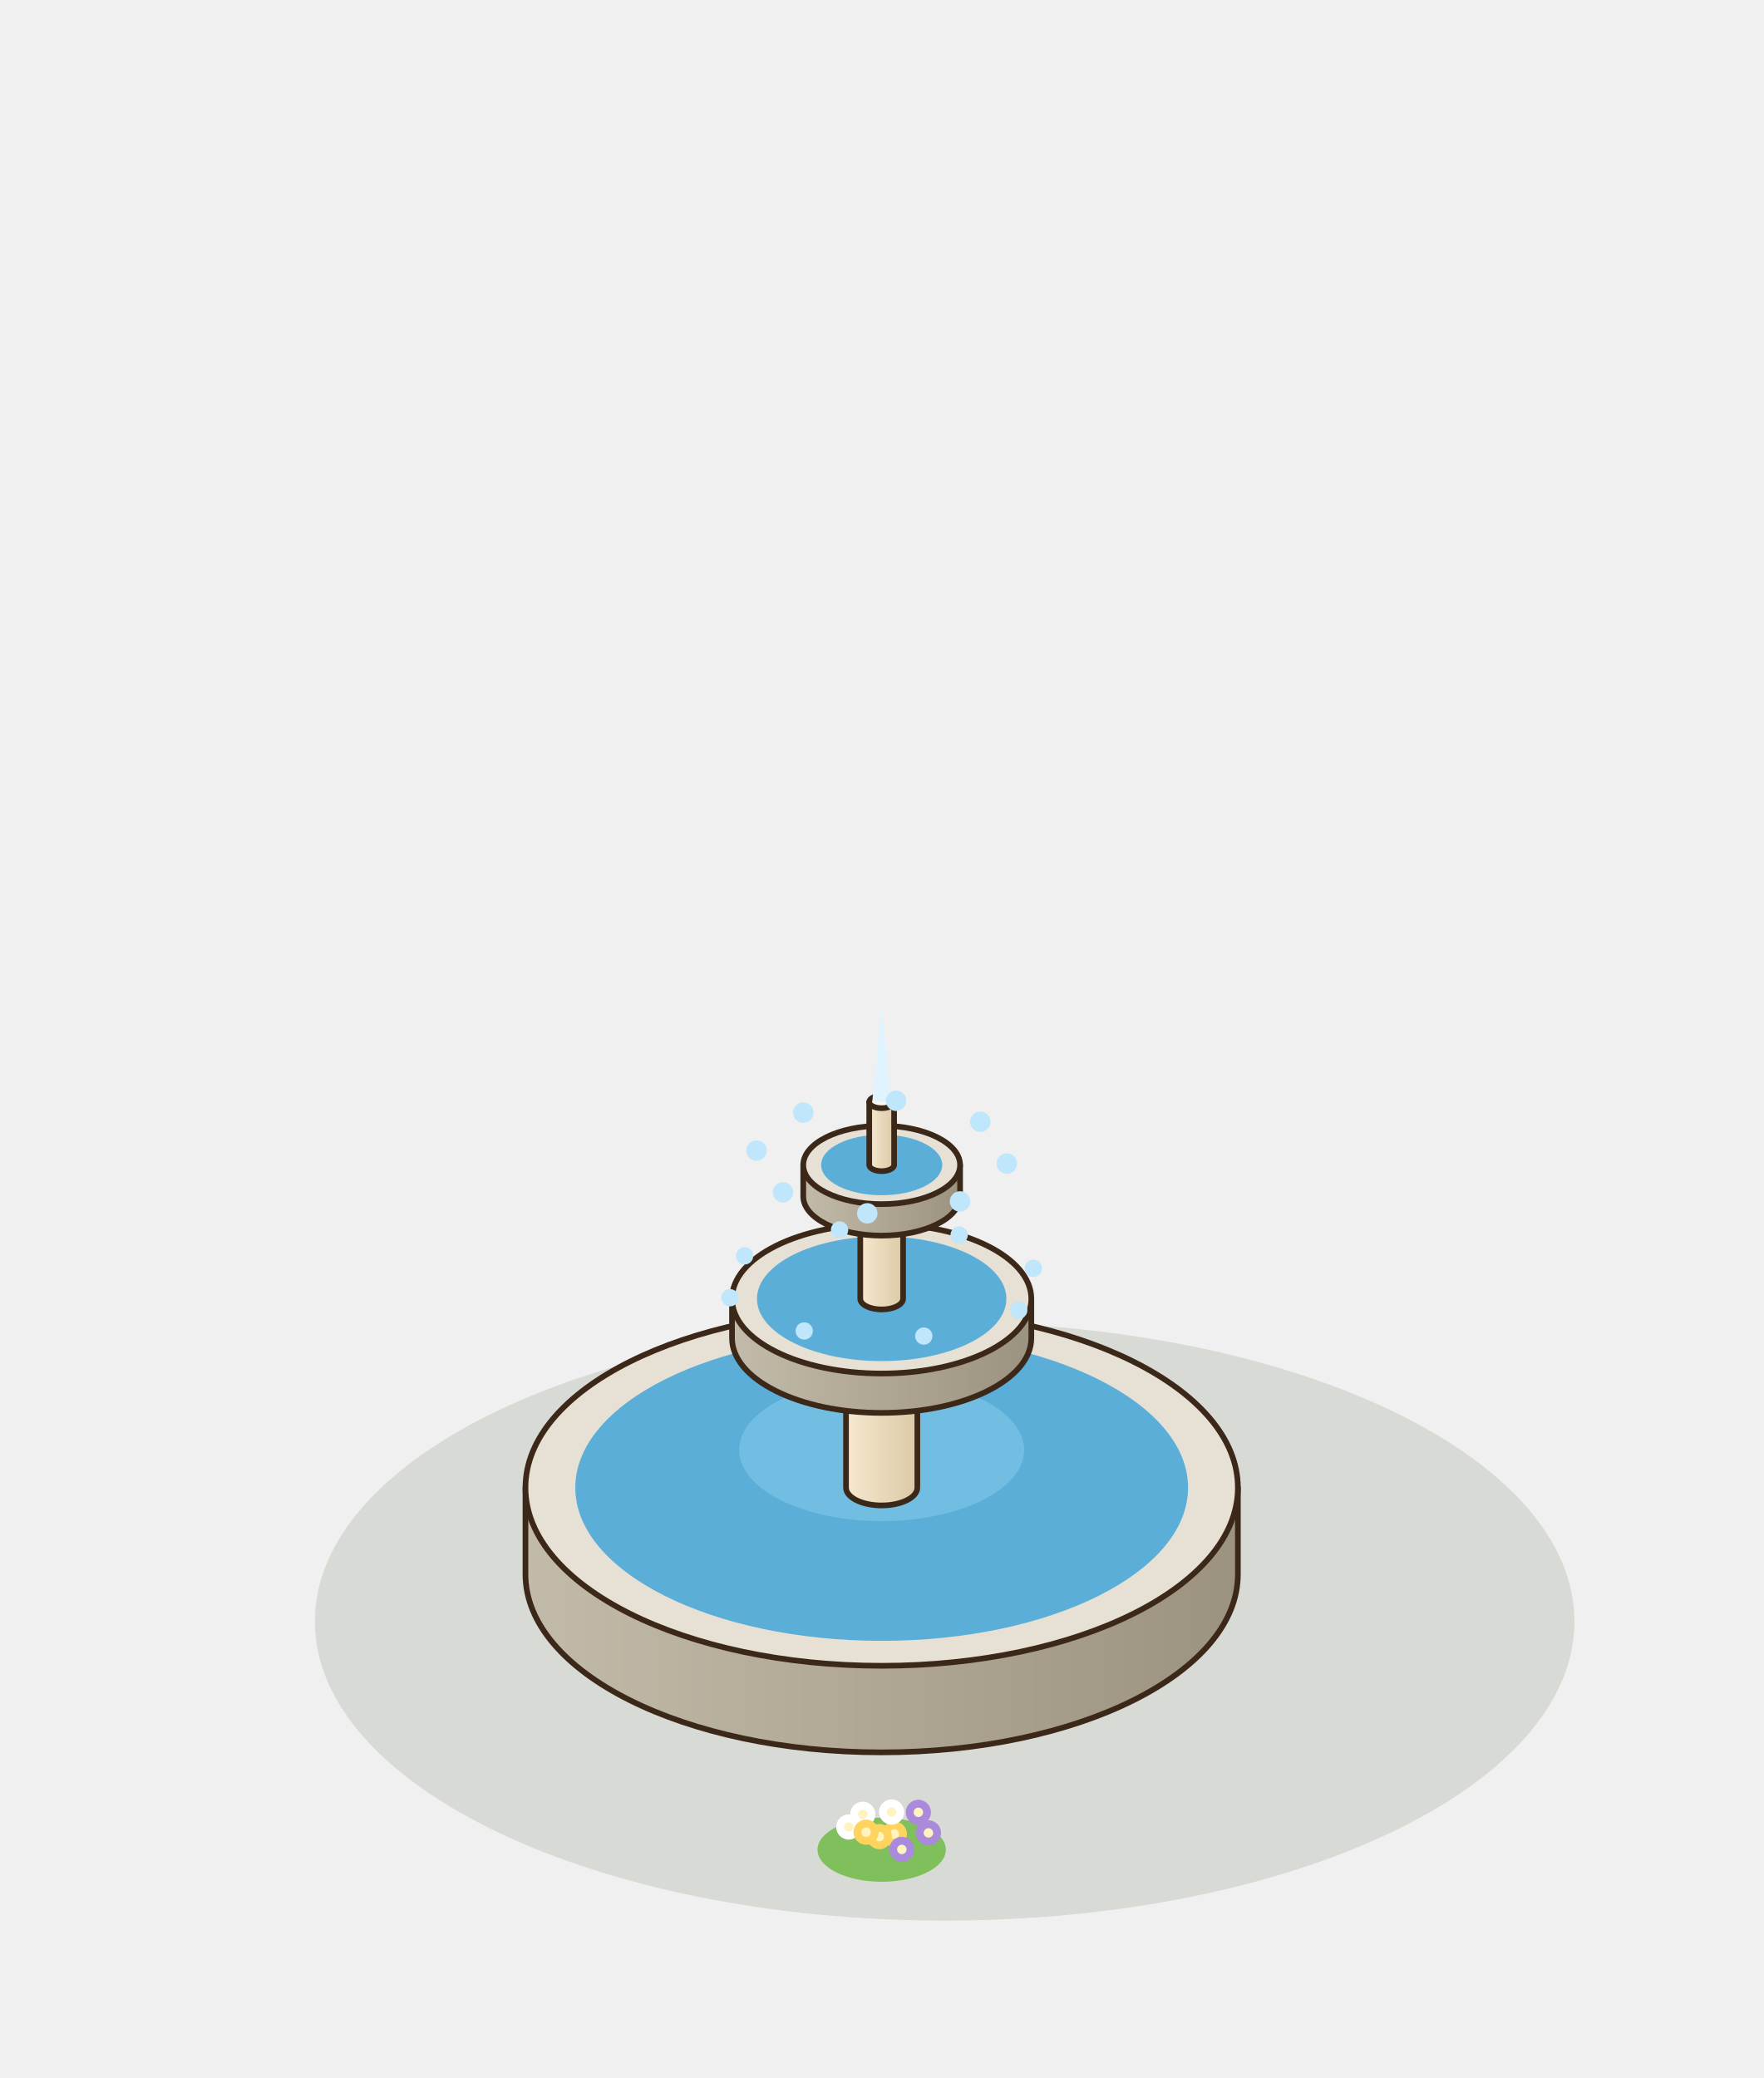
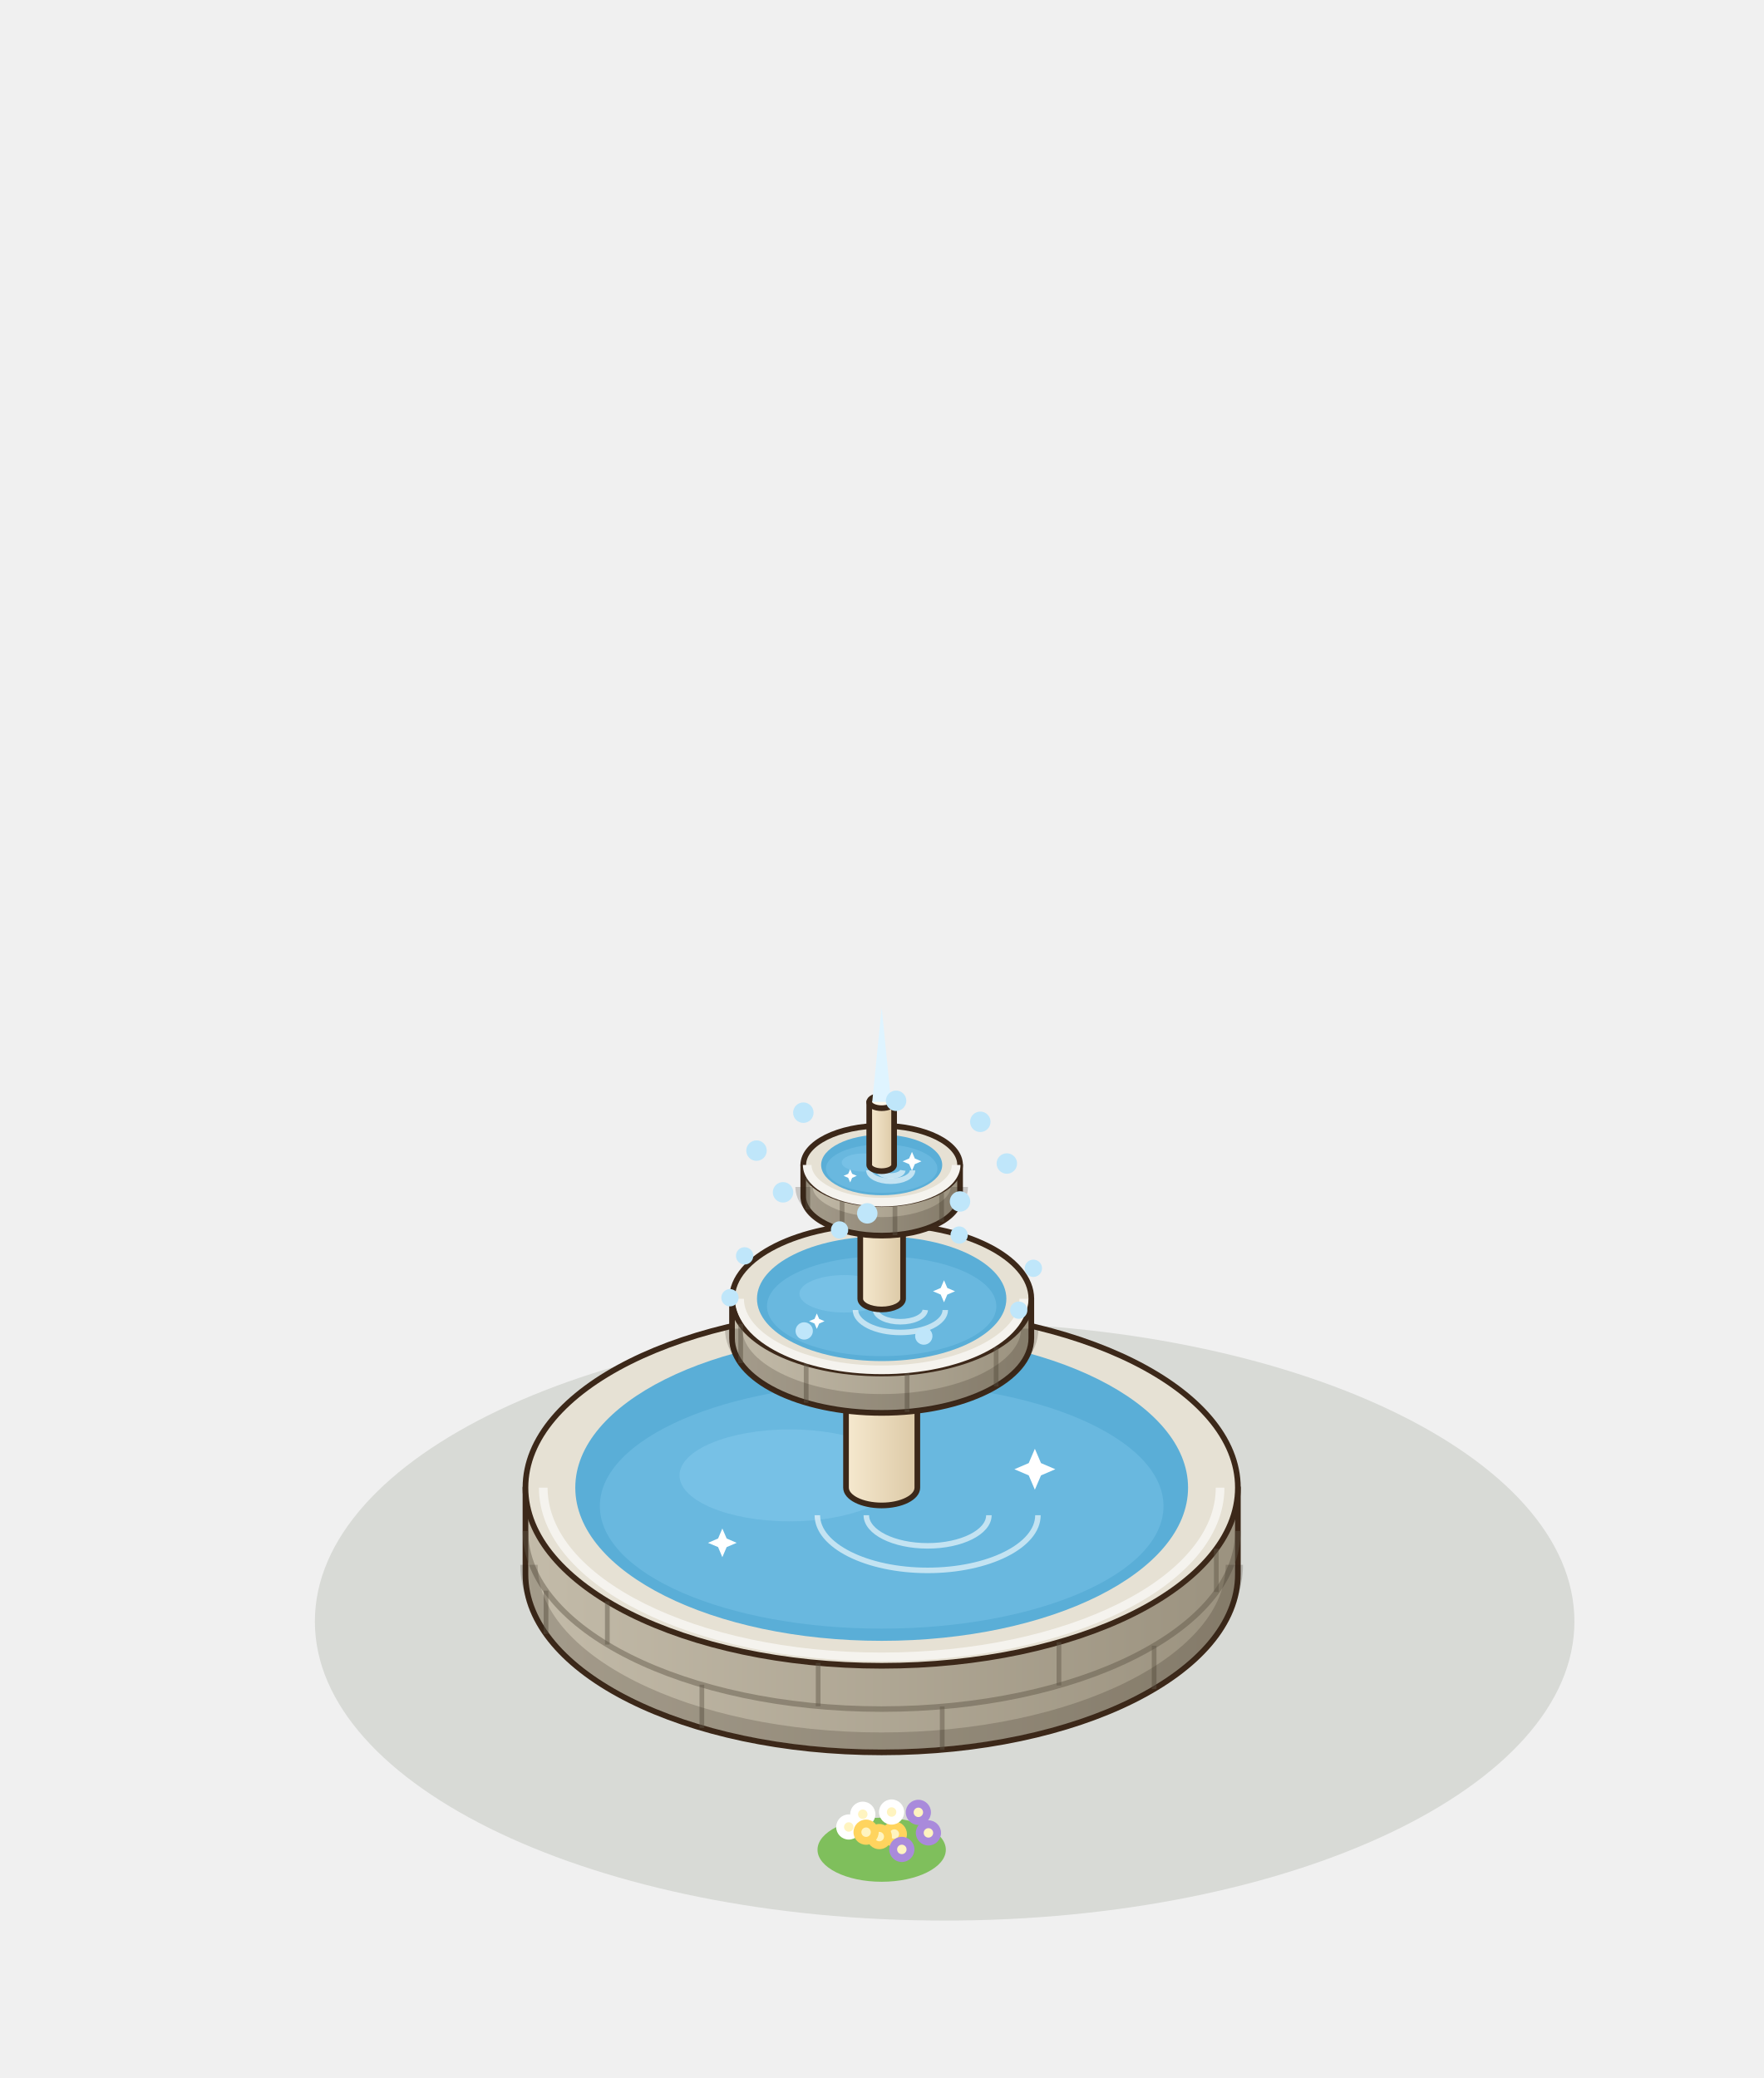
<svg xmlns="http://www.w3.org/2000/svg" width="280" height="330" viewBox="-140 -250 280 330">
  <g transform="scale(1.25)">
    <ellipse cx="8" cy="6" rx="80" ry="38" fill="rgba(40,55,20,.12)" />
    <ellipse cx="-1.6" cy="-36.2" rx="9.05" ry="4.53" fill="#7FBF5C" />
    <circle cx="0.19" cy="-38.1" r="1.6" fill="#F7A8C8" />
    <circle cx="0.19" cy="-38.1" r="0.6" fill="#FFF4C0" />
    <circle cx="-6.24" cy="-39.1" r="1.6" fill="#FFD45E" />
    <circle cx="-6.24" cy="-39.1" r="0.6" fill="#FFF4C0" />
    <circle cx="3.58" cy="-41.17" r="1.6" fill="#FFFFFF" />
    <circle cx="3.58" cy="-41.17" r="0.6" fill="#FFF4C0" />
    <circle cx="-1.93" cy="-37.74" r="1.6" fill="#E2574C" />
    <circle cx="-1.93" cy="-37.74" r="0.6" fill="#FFF4C0" />
    <circle cx="-4.26" cy="-40.9" r="1.6" fill="#F7A8C8" />
    <circle cx="-4.26" cy="-40.9" r="0.6" fill="#FFF4C0" />
    <circle cx="5" cy="-38.27" r="1.6" fill="#FFD45E" />
    <circle cx="5" cy="-38.27" r="0.6" fill="#FFF4C0" />
    <circle cx="-3.8" cy="-38.37" r="1.6" fill="#FFFFFF" />
    <circle cx="-3.8" cy="-38.37" r="0.6" fill="#FFF4C0" />
    <circle cx="-0.2" cy="-41.21" r="1.6" fill="#E2574C" />
    <circle cx="-0.2" cy="-41.21" r="0.6" fill="#FFF4C0" />
    <circle cx="1.25" cy="-35.94" r="1.6" fill="#F7A8C8" />
    <circle cx="1.25" cy="-35.94" r="0.6" fill="#FFF4C0" />
    <ellipse cx="0" cy="35" rx="8.15" ry="4.07" fill="#7FBF5C" />
    <circle cx="1.61" cy="33.01" r="1.6" fill="#FFD45E" />
    <circle cx="1.61" cy="33.01" r="0.6" fill="#FFF4C0" />
    <circle cx="-4.18" cy="32.11" r="1.6" fill="#FFFFFF" />
    <circle cx="-4.18" cy="32.11" r="0.6" fill="#FFF4C0" />
    <circle cx="4.66" cy="30.25" r="1.6" fill="#A98ADB" />
    <circle cx="4.66" cy="30.25" r="0.6" fill="#FFF4C0" />
    <circle cx="-0.3" cy="33.33" r="1.6" fill="#FFD45E" />
    <circle cx="-0.3" cy="33.33" r="0.6" fill="#FFF4C0" />
    <circle cx="-2.4" cy="30.49" r="1.6" fill="#FFFFFF" />
    <circle cx="-2.4" cy="30.49" r="0.6" fill="#FFF4C0" />
    <circle cx="5.94" cy="32.86" r="1.6" fill="#A98ADB" />
    <circle cx="5.94" cy="32.86" r="0.6" fill="#FFF4C0" />
    <circle cx="-1.98" cy="32.77" r="1.6" fill="#FFD45E" />
    <circle cx="-1.98" cy="32.77" r="0.6" fill="#FFF4C0" />
    <circle cx="1.26" cy="30.21" r="1.6" fill="#FFFFFF" />
    <circle cx="1.26" cy="30.21" r="0.6" fill="#FFF4C0" />
    <circle cx="2.56" cy="34.96" r="1.6" fill="#A98ADB" />
    <circle cx="2.56" cy="34.96" r="0.6" fill="#FFF4C0" />
    <defs>
      <linearGradient id="bs-100" x1="0" x2="1">
        <stop offset="0" stop-color="#C3BBA9" />
        <stop offset="1" stop-color="#9B927F" />
      </linearGradient>
    </defs>
    <path d="M-45.25,-11 L-45.25,0 A45.25,22.63 0 0 0 45.25,0 L45.25,-11 Z" fill="url(#bs-100)" stroke="#3C2819" stroke-width="0.72" stroke-linejoin="round" />
    <ellipse cx="0" cy="-11" rx="45.25" ry="22.63" fill="#E6E1D4" stroke="#3C2819" stroke-width="0.72" stroke-linejoin="round" />
+     <line x1="34.61" y1="14.58" x2="34.61" y2="9.08" stroke="rgba(95,85,70,.45)" stroke-width="0.6" />
+     <line x1="7.69" y1="22.3" x2="7.69" y2="16.8" stroke="rgba(95,85,70,.45)" stroke-width="0.6" />
+     <line x1="-22.84" y1="19.53" x2="-22.84" y2="14.03" stroke="rgba(95,85,70,.45)" stroke-width="0.6" />
+     <line x1="-42.64" y1="7.58" x2="-42.64" y2="2.08" stroke="rgba(95,85,70,.45)" stroke-width="0.6" />
+     <path d="M-45.25,-5.5 A45.25,22.63 0 0 0 45.25,-5.5" fill="none" stroke="rgba(95,85,70,.45)" stroke-width="0.7" />
+     <line x1="42.51" y1="2.26" x2="42.51" y2="-3.24" stroke="rgba(95,85,70,.45)" stroke-width="0.6" />
+     <line x1="22.52" y1="14.13" x2="22.52" y2="8.63" stroke="rgba(95,85,70,.45)" stroke-width="0.6" />
+     <line x1="-8.07" y1="16.77" x2="-8.07" y2="11.27" stroke="rgba(95,85,70,.45)" stroke-width="0.6" />
+     <line x1="-34.85" y1="8.93" x2="-34.85" y2="3.43" stroke="rgba(95,85,70,.45)" stroke-width="0.6" />
+     <path d="M-44.8,-1.2 A44.8,22.4 0 0 0 44.8,-1.2" fill="none" stroke="rgba(40,30,20,.2)" stroke-width="2.2" />
+     <path d="M-42.99,-11 A42.99,21.5 0 0 0 42.99,-11" fill="none" stroke="#f5f3ee" stroke-width="1.1" />
    <ellipse cx="0" cy="-11" rx="38.92" ry="19.46" fill="#5AAED7" />
-     <ellipse cx="0" cy="-15.8" rx="18.1" ry="9.05" fill="#7CC4E8" opacity=".7" />
+     <ellipse cx="0" cy="-8.66" rx="35.8" ry="15.57" fill="#69b8df" />
+     <ellipse cx="-11.67" cy="-12.56" rx="14.01" ry="5.84" fill="#7CC4E8" opacity=".75" />
+     <path d="M-8.17,-7.5 A14.01,7.01 0 0 0 19.85,-7.5" fill="none" stroke="#FFFFFF" stroke-width="0.7" opacity=".6" />
+     <path d="M-1.95,-7.5 A7.78,3.89 0 0 0 13.62,-7.5" fill="none" stroke="#FFFFFF" stroke-width="0.7" opacity=".6" />
+     <path d="M19.46,-15.94 L20.24,-14.12 L22.06,-13.34 L20.24,-12.56 L19.46,-10.74 L18.68,-12.56 L16.86,-13.34 L18.68,-14.12 Z" fill="#FFFFFF" />
+     <path d="M-20.24,-5.81 L-19.69,-4.54 L-18.42,-3.99 L-19.69,-3.45 L-20.24,-2.17 L-20.78,-3.45 L-22.06,-3.99 L-20.78,-4.54 Z" fill="#FFFFFF" />
    <defs>
      <linearGradient id="bb-col" x1="0" x2="1">
        <stop offset="0" stop-color="#F6E9CF" />
        <stop offset="1" stop-color="#DCC9A6" />
      </linearGradient>
    </defs>
    <path d="M-4.53,-34 L-4.53,-11 A4.53,2.26 0 0 0 4.53,-11 L4.53,-34 Z" fill="url(#bb-col)" stroke="#3C2819" stroke-width="0.72" stroke-linejoin="round" />
    <ellipse cx="0" cy="-34" rx="4.53" ry="2.26" fill="#FFF8EA" stroke="#3C2819" stroke-width="0.72" stroke-linejoin="round" />
    <defs>
      <linearGradient id="bb-v1" x1="0" x2="1">
        <stop offset="0" stop-color="#C3BBA9" />
        <stop offset="1" stop-color="#9B927F" />
      </linearGradient>
    </defs>
    <path d="M-19.01,-35 L-19.01,-30 A19.01,9.5 0 0 0 19.01,-30 L19.01,-35 Z" fill="url(#bb-v1)" stroke="#3C2819" stroke-width="0.72" stroke-linejoin="round" />
    <ellipse cx="0" cy="-35" rx="19.01" ry="9.5" fill="#E6E1D4" stroke="#3C2819" stroke-width="0.72" stroke-linejoin="round" />
+     <line x1="14.54" y1="-23.88" x2="14.54" y2="-28.88" stroke="rgba(95,85,70,.45)" stroke-width="0.6" />
+     <line x1="3.23" y1="-20.63" x2="3.23" y2="-25.63" stroke="rgba(95,85,70,.45)" stroke-width="0.6" />
+     <line x1="-9.59" y1="-21.8" x2="-9.59" y2="-26.8" stroke="rgba(95,85,70,.45)" stroke-width="0.6" />
+     <line x1="-17.91" y1="-26.82" x2="-17.91" y2="-31.82" stroke="rgba(95,85,70,.45)" stroke-width="0.6" />
+     <path d="M-18.81,-31.2 A18.81,9.41 0 0 0 18.81,-31.2" fill="none" stroke="rgba(40,30,20,.2)" stroke-width="2.2" />
+     <path d="M-18.05,-35 A18.05,9.03 0 0 0 18.05,-35" fill="none" stroke="#f5f3ee" stroke-width="1.1" />
    <ellipse cx="0" cy="-35" rx="15.84" ry="7.92" fill="#5AAED7" />
+     <ellipse cx="0" cy="-34.05" rx="14.57" ry="6.34" fill="#69b8df" />
+     <ellipse cx="-4.75" cy="-35.63" rx="5.7" ry="2.38" fill="#7CC4E8" opacity=".75" />
+     <path d="M-3.33,-33.57 A5.7,2.85 0 0 0 8.08,-33.57" fill="none" stroke="#FFFFFF" stroke-width="0.7" opacity=".6" />
+     <path d="M-0.79,-33.57 A3.17,1.58 0 0 0 5.54,-33.57" fill="none" stroke="#FFFFFF" stroke-width="0.7" opacity=".6" />
+     <path d="M7.92,-37.35 L8.34,-36.37 L9.32,-35.95 L8.34,-35.53 L7.92,-34.55 L7.5,-35.53 L6.52,-35.95 L7.5,-36.37 Z" fill="#FFFFFF" />
+     <path d="M-8.24,-33.13 L-7.94,-32.44 L-7.26,-32.15 L-7.94,-31.85 L-8.24,-31.17 L-8.53,-31.85 L-9.22,-32.15 L-8.53,-32.44 Z" fill="#FFFFFF" />
    <defs>
      <linearGradient id="bb-col2" x1="0" x2="1">
        <stop offset="0" stop-color="#F6E9CF" />
        <stop offset="1" stop-color="#DCC9A6" />
      </linearGradient>
    </defs>
    <path d="M-2.72,-50 L-2.72,-35 A2.72,1.36 0 0 0 2.72,-35 L2.72,-50 Z" fill="url(#bb-col2)" stroke="#3C2819" stroke-width="0.72" stroke-linejoin="round" />
    <ellipse cx="0" cy="-50" rx="2.72" ry="1.36" fill="#FFF8EA" stroke="#3C2819" stroke-width="0.72" stroke-linejoin="round" />
    <defs>
      <linearGradient id="bb-v2" x1="0" x2="1">
        <stop offset="0" stop-color="#C3BBA9" />
        <stop offset="1" stop-color="#9B927F" />
      </linearGradient>
    </defs>
    <path d="M-9.96,-52 L-9.96,-48 A9.96,4.98 0 0 0 9.96,-48 L9.96,-52 Z" fill="url(#bb-v2)" stroke="#3C2819" stroke-width="0.72" stroke-linejoin="round" />
    <ellipse cx="0" cy="-52" rx="9.96" ry="4.98" fill="#E6E1D4" stroke="#3C2819" stroke-width="0.72" stroke-linejoin="round" />
+     <line x1="7.61" y1="-44.79" x2="7.61" y2="-48.79" stroke="rgba(95,85,70,.45)" stroke-width="0.6" />
+     <line x1="1.69" y1="-43.09" x2="1.69" y2="-47.09" stroke="rgba(95,85,70,.45)" stroke-width="0.6" />
+     <line x1="-5.03" y1="-43.7" x2="-5.03" y2="-47.7" stroke="rgba(95,85,70,.45)" stroke-width="0.6" />
+     <line x1="-9.38" y1="-46.33" x2="-9.38" y2="-50.33" stroke="rgba(95,85,70,.45)" stroke-width="0.6" />
+     <path d="M-9.86,-49.2 A9.86,4.93 0 0 0 9.86,-49.2" fill="none" stroke="rgba(40,30,20,.2)" stroke-width="2.2" />
+     <path d="M-9.46,-52 A9.46,4.73 0 0 0 9.46,-52" fill="none" stroke="#f5f3ee" stroke-width="1.1" />
    <ellipse cx="0" cy="-52" rx="7.69" ry="3.85" fill="#5AAED7" />
+     <ellipse cx="0" cy="-51.54" rx="7.08" ry="3.08" fill="#69b8df" />
+     <ellipse cx="-2.31" cy="-52.31" rx="2.77" ry="1.15" fill="#7CC4E8" opacity=".75" />
+     <path d="M-1.62,-51.31 A2.77,1.38 0 0 0 3.92,-51.31" fill="none" stroke="#FFFFFF" stroke-width="0.7" opacity=".6" />
+     <path d="M-0.38,-51.31 A1.54,0.77 0 0 0 2.69,-51.31" fill="none" stroke="#FFFFFF" stroke-width="0.7" opacity=".6" />
+     <path d="M3.85,-53.66 L4.21,-52.82 L5.05,-52.46 L4.21,-52.1 L3.85,-51.26 L3.49,-52.1 L2.65,-52.46 L3.49,-52.82 Z" fill="#FFFFFF" />
+     <path d="M-4,-51.46 L-3.75,-50.87 L-3.16,-50.62 L-3.75,-50.36 L-4,-49.78 L-4.25,-50.36 L-4.84,-50.62 L-4.25,-50.87 Z" fill="#FFFFFF" />
    <defs>
      <linearGradient id="bb-tip" x1="0" x2="1">
        <stop offset="0" stop-color="#F6E9CF" />
        <stop offset="1" stop-color="#DCC9A6" />
      </linearGradient>
    </defs>
    <path d="M-1.58,-60 L-1.58,-52 A1.58,0.79 0 0 0 1.58,-52 L1.58,-60 Z" fill="url(#bb-tip)" stroke="#3C2819" stroke-width="0.72" stroke-linejoin="round" />
    <ellipse cx="0" cy="-60" rx="1.58" ry="0.79" fill="#FFF8EA" stroke="#3C2819" stroke-width="0.72" stroke-linejoin="round" />
    <path d="M-1.2,-60 L0,-72 L1.2,-60 Z" fill="#DFF4FF" />
    <circle cx="9.95" cy="-47.36" r="1.3" fill="#BFE6FA" />
    <circle cx="5.35" cy="-30.26" r="1.1" fill="#BFE6FA" />
    <circle cx="-1.83" cy="-45.85" r="1.3" fill="#BFE6FA" />
    <circle cx="-9.84" cy="-30.91" r="1.1" fill="#BFE6FA" />
    <circle cx="-12.53" cy="-48.52" r="1.3" fill="#BFE6FA" />
    <circle cx="-19.27" cy="-35.13" r="1.1" fill="#BFE6FA" />
    <circle cx="-15.9" cy="-53.82" r="1.3" fill="#BFE6FA" />
    <circle cx="-17.41" cy="-40.45" r="1.1" fill="#BFE6FA" />
    <circle cx="-9.95" cy="-58.64" r="1.3" fill="#BFE6FA" />
    <circle cx="-5.35" cy="-43.74" r="1.1" fill="#BFE6FA" />
    <circle cx="1.83" cy="-60.15" r="1.3" fill="#BFE6FA" />
    <circle cx="9.84" cy="-43.09" r="1.1" fill="#BFE6FA" />
    <circle cx="12.53" cy="-57.48" r="1.3" fill="#BFE6FA" />
    <circle cx="19.27" cy="-38.87" r="1.1" fill="#BFE6FA" />
    <circle cx="15.9" cy="-52.18" r="1.3" fill="#BFE6FA" />
    <circle cx="17.41" cy="-33.55" r="1.1" fill="#BFE6FA" />
  </g>
</svg>
